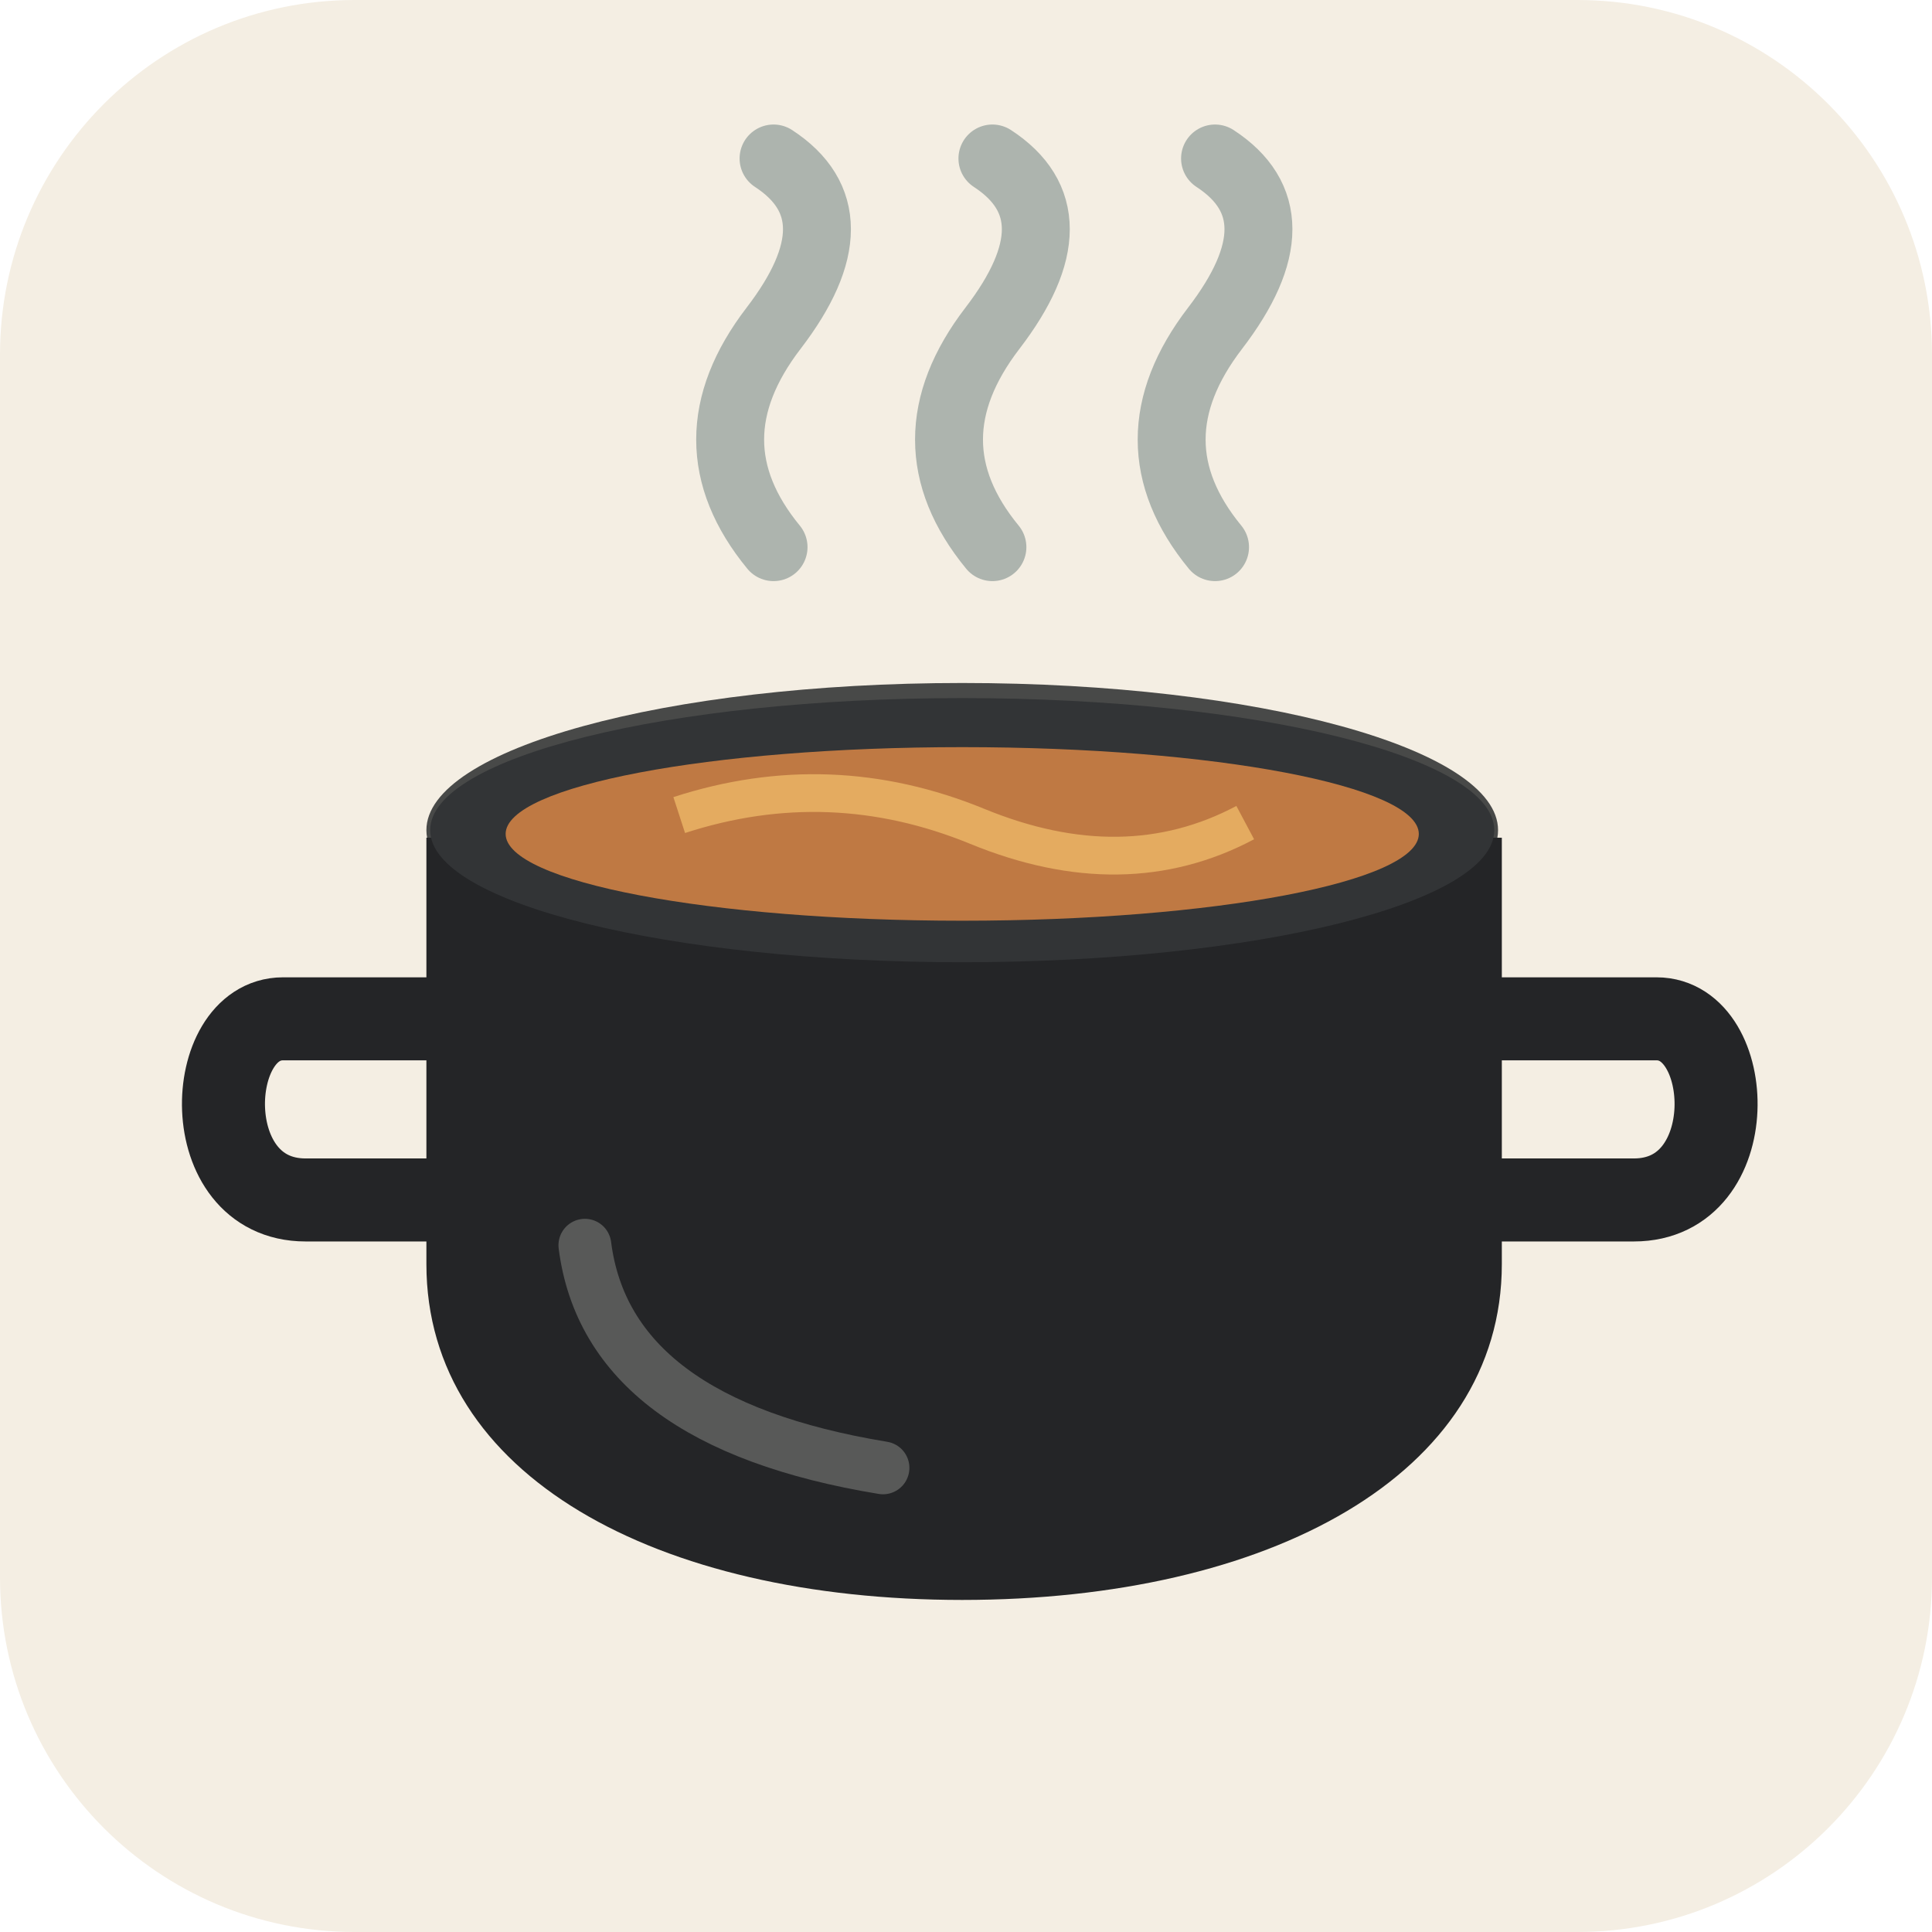
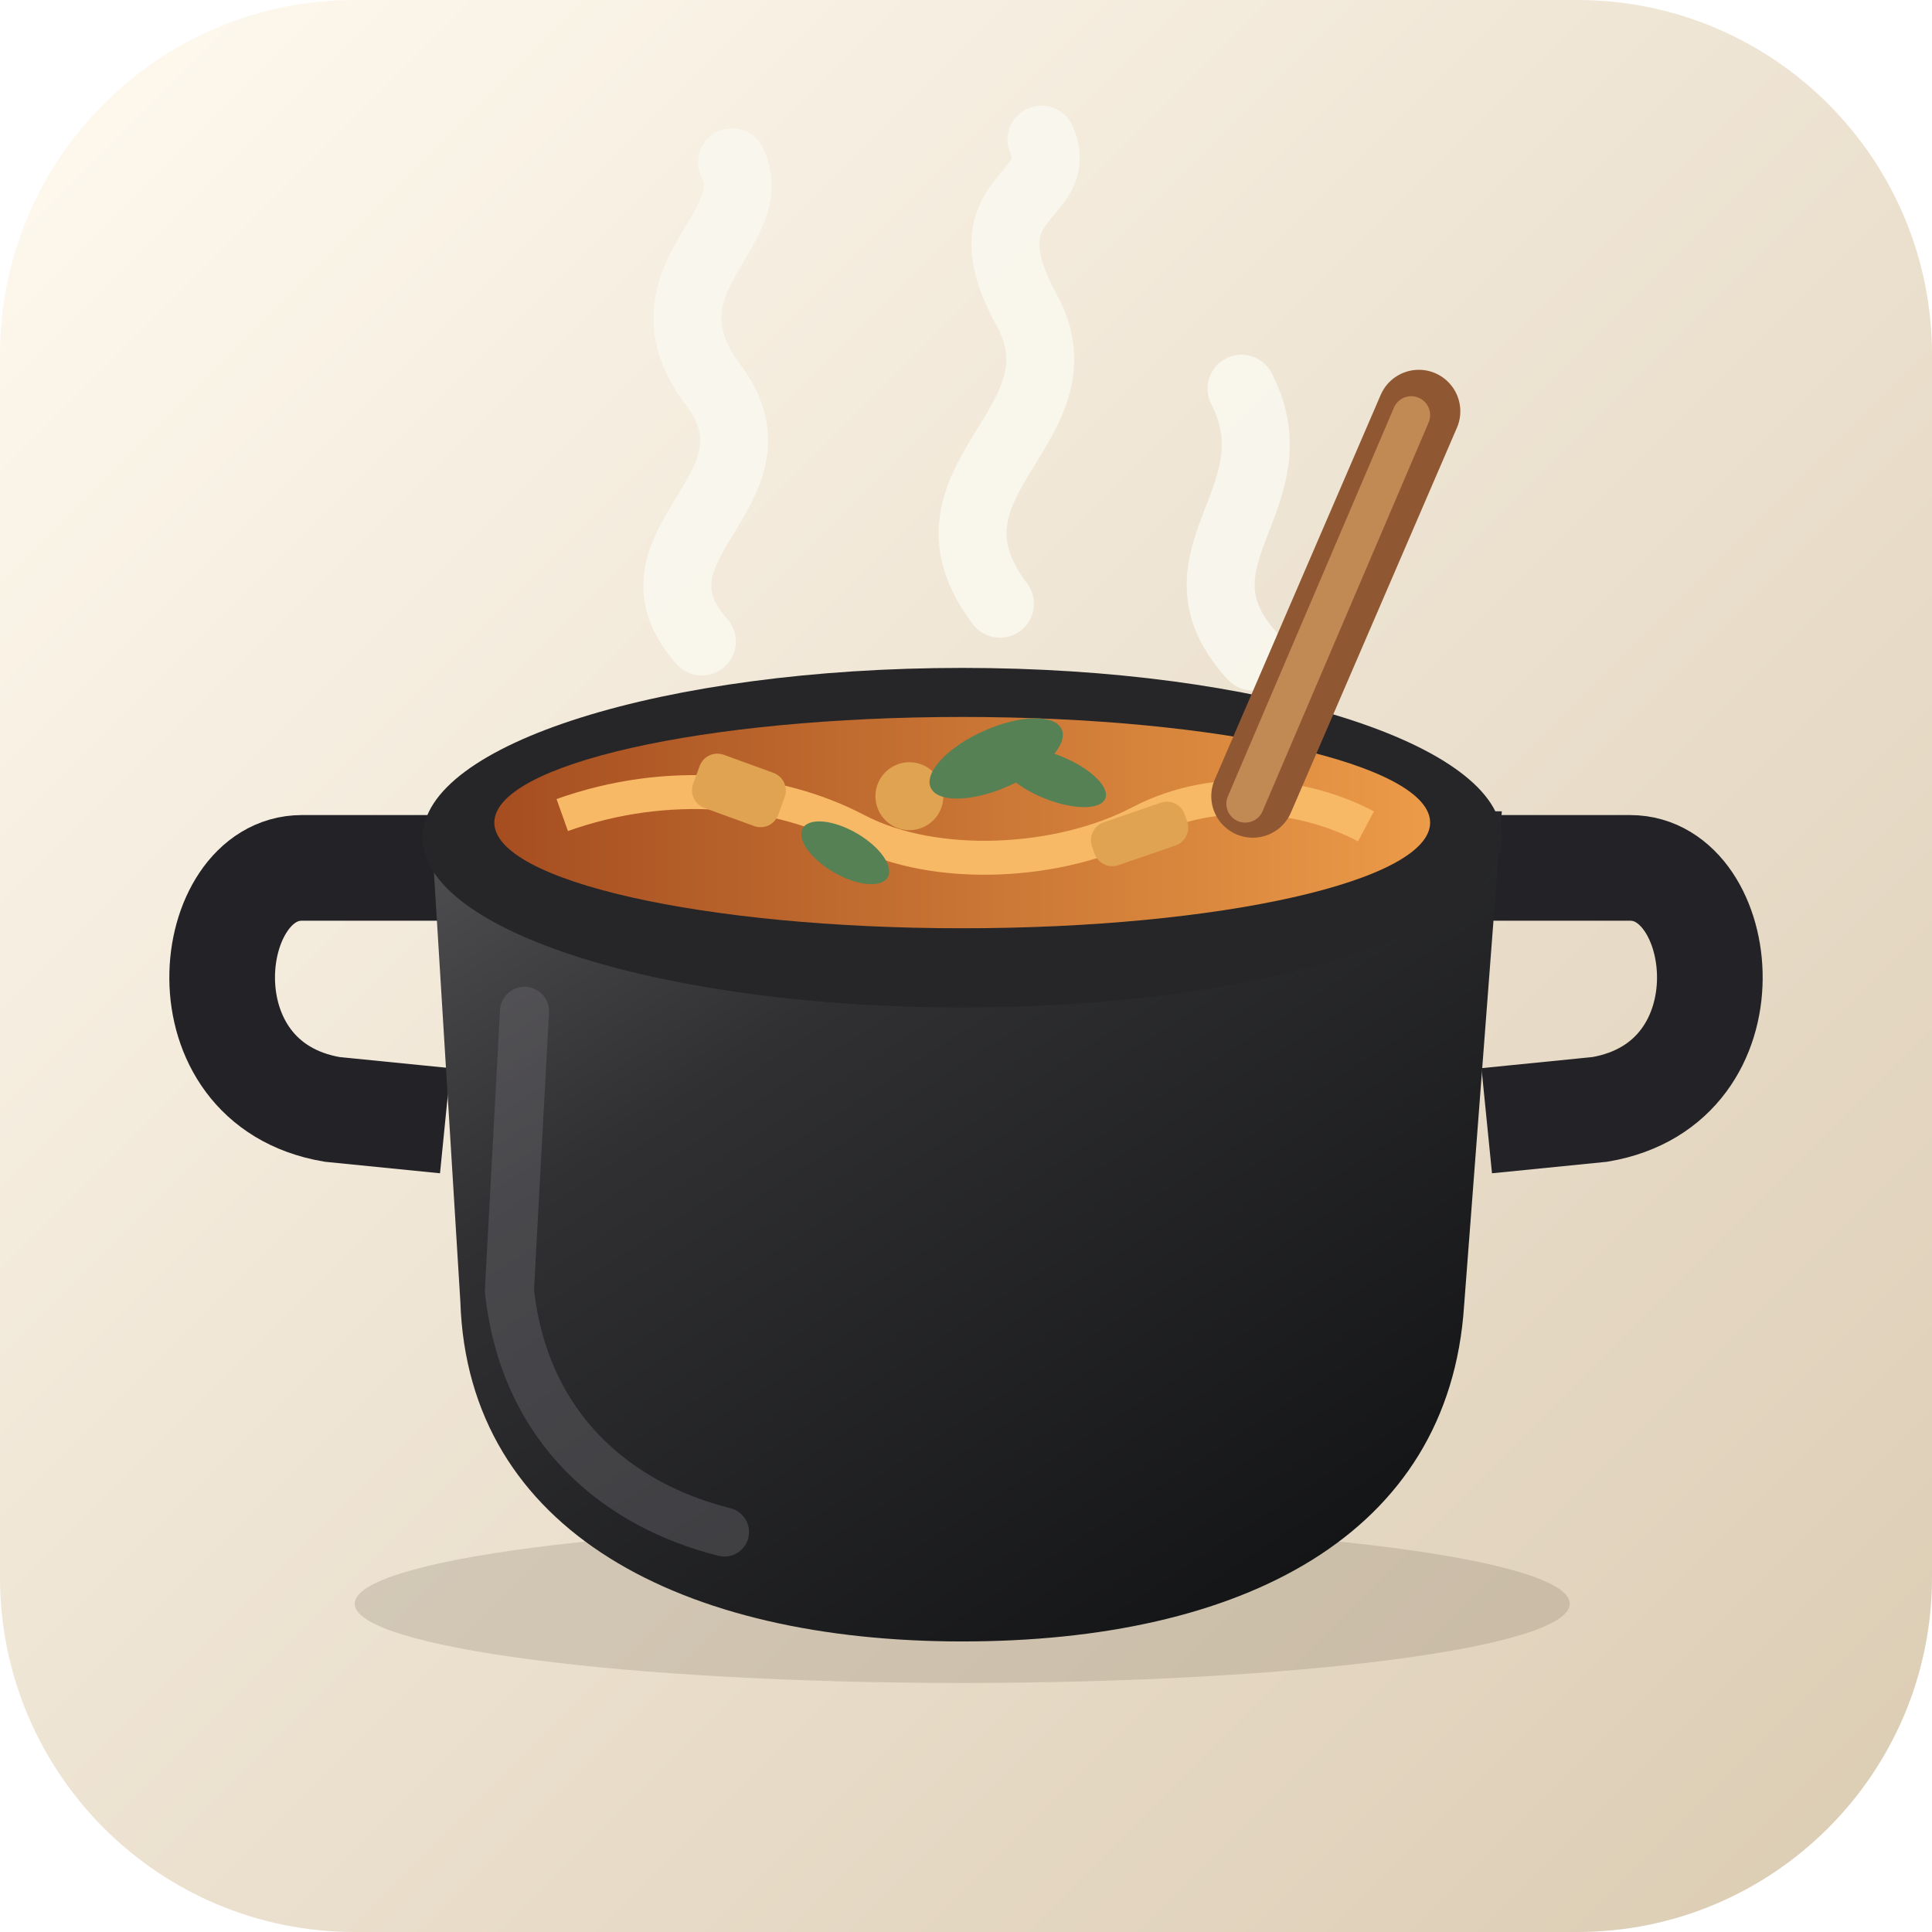
<svg xmlns="http://www.w3.org/2000/svg" viewBox="0 0 512 512">
-   <rect width="512" height="512" rx="94" fill="#f4eee3" />
-   <g fill="none" stroke="#adb4ae" stroke-width="18" stroke-linecap="round">
-     <path d="M205 145q-23-28 0-58t0-45M263 145q-23-28 0-58t0-45M322 145q-23-28 0-58t0-45" />
+   <defs>
+     <linearGradient id="bg" x1="0" y1="0" x2="1" y2="1">
+       <stop stop-color="#fffaf0" />
+       <stop offset="1" stop-color="#dbcbb2" />
+     </linearGradient>
+     <linearGradient id="pot" x1="0" y1="0" x2=".85" y2="1">
+       <stop stop-color="#515052" />
+       <stop offset=".32" stop-color="#303033" />
+       <stop offset="1" stop-color="#111214" />
+     </linearGradient>
+     <linearGradient id="soup">
+       <stop stop-color="#a54d20" />
+       <stop offset="1" stop-color="#ec9b48" />
+     </linearGradient>
+   </defs>
+   <rect width="512" height="512" rx="94" fill="url(#bg)" />
+   <ellipse cx="255" cy="425" rx="161" ry="21" fill="#514735" opacity=".17" />
+   <g fill="none" stroke="#f9f7ee" stroke-width="18" stroke-linecap="round" opacity=".9">
+     <path d="M186 170c-23-26 24-40 3-68s14-41 5-59" />
+     <path d="M265 160c-25-33 24-47 7-78s11-29 4-45" />
+     <path d="M332 174c-24-26 12-42-3-71" />
  </g>
-   <ellipse cx="255" cy="220" rx="142" ry="39" fill="#484948" />
-   <path d="M113 222h285v113c0 56-62 89-143 89s-142-33-142-89z" fill="#242527" />
-   <path d="M122 270h-47c-21 0-23 48 6 48h35M392 270h47c21 0 23 48-6 48h-36" stroke="#242527" stroke-width="22" fill="none" />
-   <ellipse cx="255" cy="220" rx="141" ry="35" fill="#323436" />
-   <ellipse cx="255" cy="221" rx="121" ry="23" fill="#bf7943" />
-   <path d="M180 216q40-13 79 3t71-1" stroke="#e4ab60" fill="none" stroke-width="10" />
-   <path d="M155 330q6 47 79 59" stroke="#585958" stroke-width="14" fill="none" stroke-linecap="round" />
+   <path d="M120 230H80c-26 0-33 57 8 64l30 3M392 230h40c26 0 33 57-8 64l-30 3" stroke="#232327" stroke-width="28" fill="none" />
+   <path d="M114 215h284l-10 131c-4 61-59 89-133 89s-131-29-133-90z" fill="url(#pot)" />
+   <path d="M139 268l-4 74c4 37 29 57 57 64" fill="none" stroke="#69666a" stroke-width="13" opacity=".43" stroke-linecap="round" />
+   <ellipse cx="255" cy="222" rx="143" ry="45" fill="#262629" />
+   <ellipse cx="255" cy="218" rx="124" ry="28" fill="url(#soup)" />
+   <path d="M149 216c28-10 57-7 78 4s54 9 75-2 45-7 60 1" fill="none" stroke="#f8b967" stroke-width="9" />
+   <g fill="#e0a352">
+     <rect x="184" y="202" width="24" height="15" rx="5" transform="rotate(20 196 209)" />
+     <rect x="289" y="215" width="26" height="12" rx="5" transform="rotate(-19 302 221)" />
+     <circle cx="241" cy="211" r="9" />
+   </g>
+   <g fill="#568154">
+     <ellipse cx="264" cy="201" rx="19" ry="8" transform="rotate(-24 264 201)" />
+     <ellipse cx="279" cy="206" rx="15" ry="6" transform="rotate(22 279 206)" />
+     <ellipse cx="224" cy="226" rx="13" ry="6" transform="rotate(30 224 226)" />
+   </g>
+   <path d="M332 211l44-102" stroke="#8f5832" stroke-width="22" stroke-linecap="round" />
+   <path d="M330 213l44-103" stroke="#c18a54" stroke-width="10" stroke-linecap="round" />
</svg>
